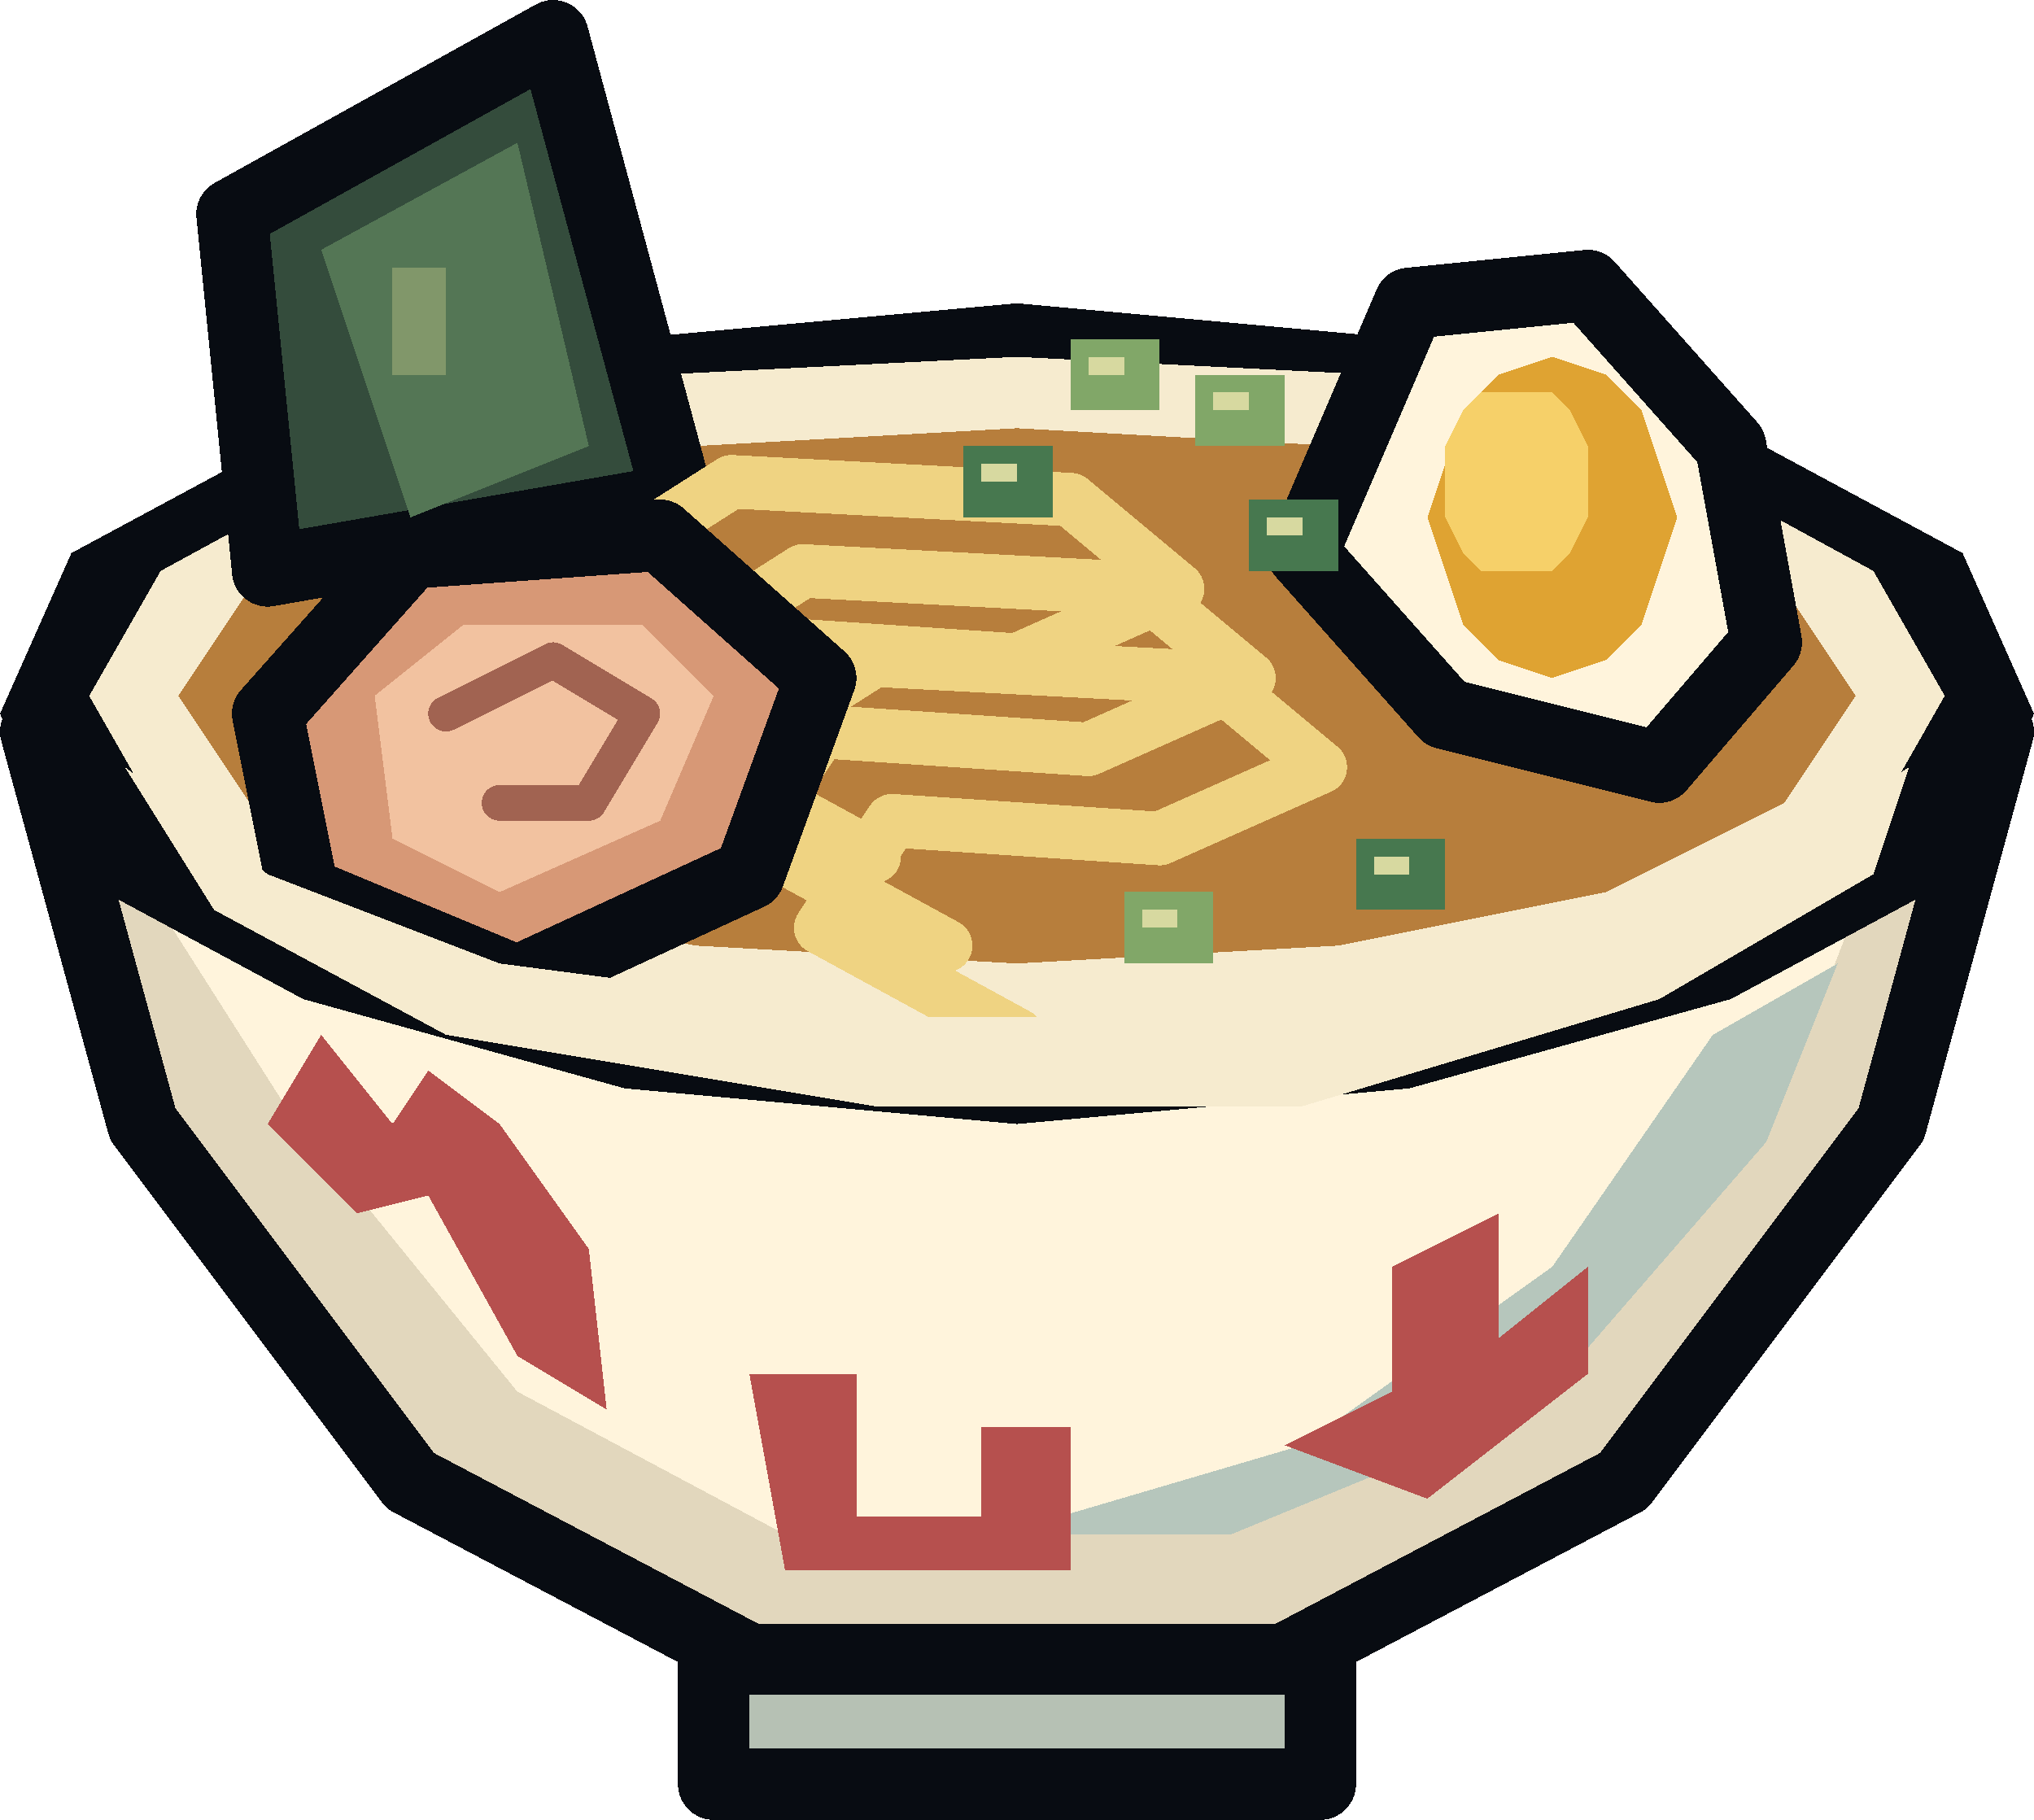
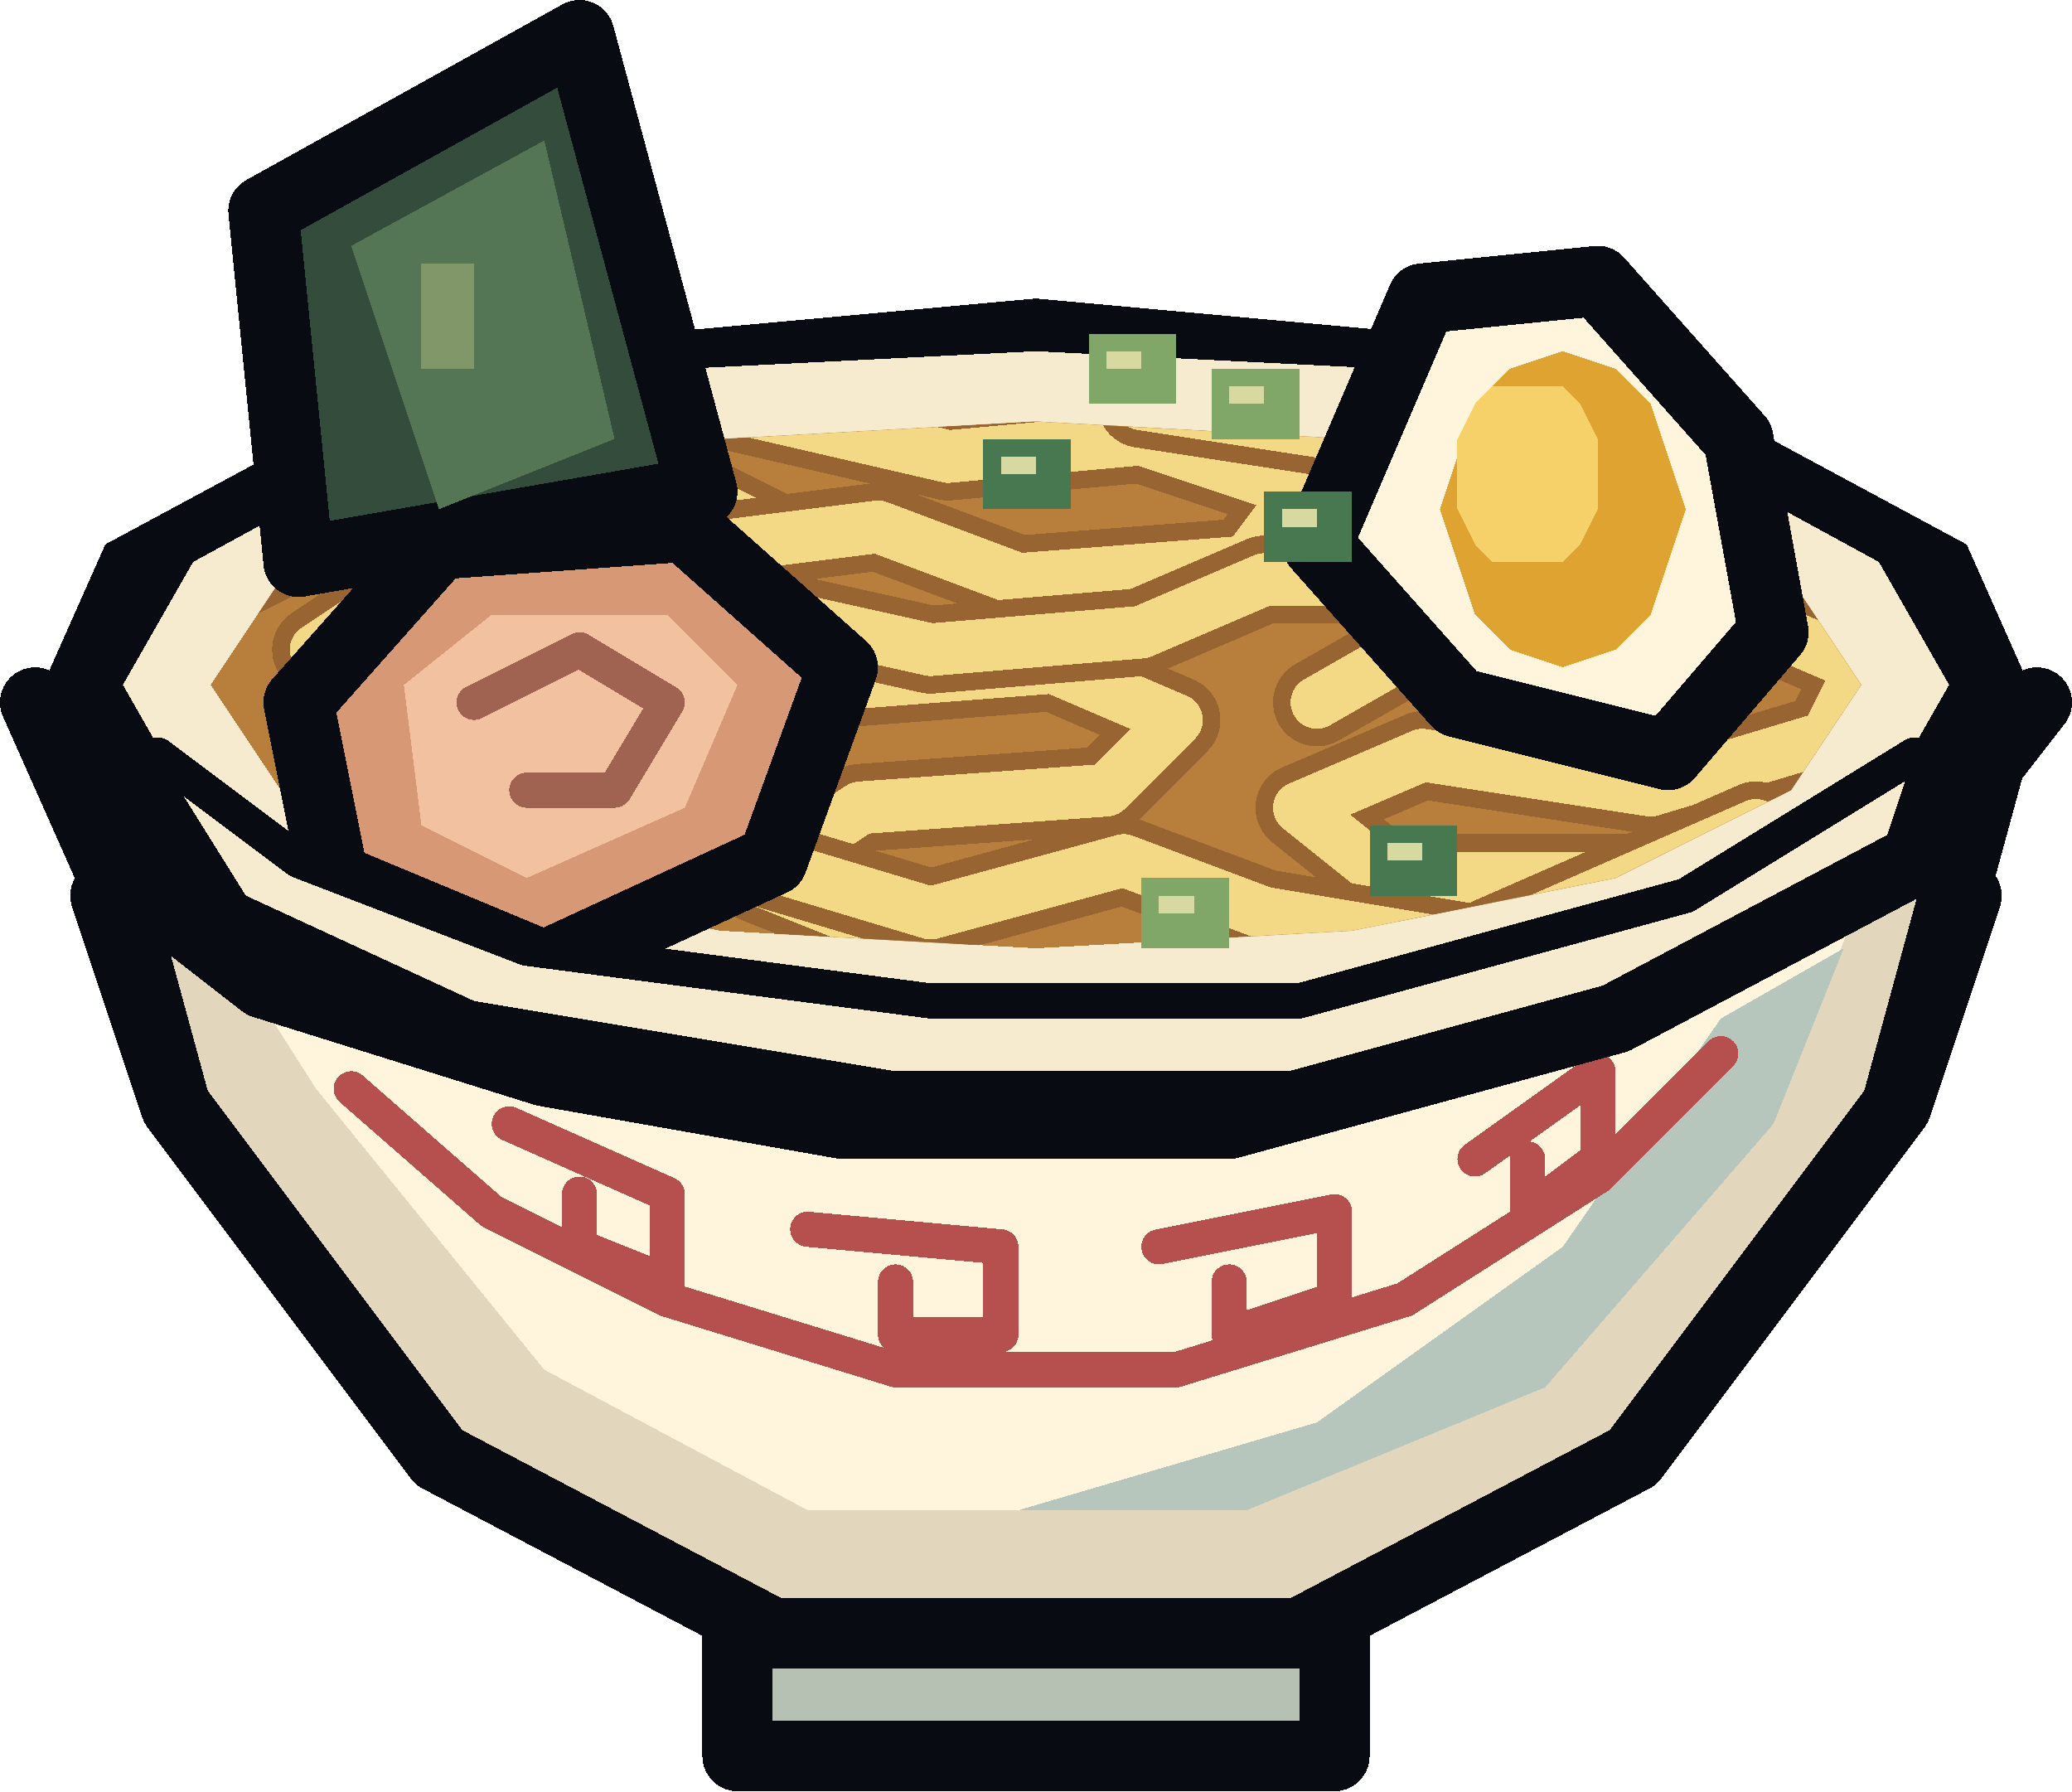
- <svg xmlns="http://www.w3.org/2000/svg" width="114" height="102" viewBox="7 15 114 102" shape-rendering="crispEdges">
+ <svg xmlns="http://www.w3.org/2000/svg" width="118" height="102" viewBox="5 15 118 102" shape-rendering="crispEdges">
  <path d="M47 103H81V115H47Z" fill="#b6c1b4" stroke="#080c12" stroke-width="4" stroke-linejoin="round" />
  <path d="M9 56H119L113 78L98 98L79 108H49L30 98L15 78Z" fill="#e2d7bd" stroke="#080c12" stroke-width="4" stroke-linejoin="round" />
  <path d="M16 66H111L106 79L93 94L76 101H51L36 93L23 77Z" fill="#fff4dc" />
  <path d="M103 73L110 69L106 79L93 94L76 101H63L80 96L94 86Z" fill="#b6c6bc" />
-   <path d="M22 78L27 83L31 82L36 91L41 94L40 85L35 78L31 75L29 78L25 73Z" fill="#b6504e" />
-   <path d="M49 92H55V100H62V95H67V103H51Z" fill="#b6504e" />
-   <path d="M79 96L85 93V86L91 83V90L96 86V92L87 99Z" fill="#b6504e" />
+   <path d="M25 77L33 84L43 89L56 93L72 93L85 89L96 82L103 75" fill="none" stroke="#b6504e" stroke-width="2" stroke-linejoin="round" stroke-linecap="round" />
+   <path d="M34 79L43 83L43 88L38 86L38 83" fill="none" stroke="#b6504e" stroke-width="2" stroke-linejoin="round" stroke-linecap="round" />
+   <path d="M51 85L62 86L62 91L56 91L56 88" fill="none" stroke="#b6504e" stroke-width="2" stroke-linejoin="round" stroke-linecap="round" />
+   <path d="M71 86L81 84L81 89L75 91L75 88" fill="none" stroke="#b6504e" stroke-width="2" stroke-linejoin="round" stroke-linecap="round" />
+   <path d="M89 81L96 76L96 81L92 84L92 81" fill="none" stroke="#b6504e" stroke-width="2" stroke-linejoin="round" stroke-linecap="round" />
  <path d="M121 55L117 64L104 71L86 76L64 78L42 76L24 71L11 64L7 55L11 46L24 39L42 34L64 32L86 34L104 39L117 46Z" fill="#080c12" />
  <path d="M116 54L112 61L101 67L84 72L64 73L44 72L27 67L16 61L12 54L16 47L27 41L44 36L64 35L84 36L101 41L112 47Z" fill="#f6ebcf" />
  <path d="M111 54L107 60L97 65L82 68L64 69L46 68L31 65L21 60L17 54L21 48L31 43L46 40L64 39L82 40L97 43L107 48Z" fill="#b77e3c" />
+   <defs>
+     <clipPath id="ramen-soup">
+       <path d="M111 54L107 60L97 65L82 68L64 69L46 68L31 65L21 60L17 54L21 48L31 43L46 40L64 39L82 40L97 43L107 48Z" />
+     </clipPath>
+   </defs>
+   <g clip-path="url(#ramen-soup)">
+     <path d="M18 48L30 42L44 43L50 46L43 49L29 48L23 52L30 56L42 54" fill="none" stroke="#986432" stroke-width="5" stroke-linejoin="round" stroke-linecap="round" />
+     <path d="M18 48L30 42L44 43L50 46L43 49L29 48L23 52L30 56L42 54" fill="none" stroke="#f3d886" stroke-width="3" stroke-linejoin="round" stroke-linecap="round" />
+     <path d="M24 58L35 61L47 58L52 54L65 53L72 56L68 60L54 61L48 65L58 69" fill="none" stroke="#986432" stroke-width="5" stroke-linejoin="round" stroke-linecap="round" />
+     <path d="M24 58L35 61L47 58L52 54L65 53L72 56L68 60L54 61L48 65L58 69" fill="none" stroke="#f3d886" stroke-width="3" stroke-linejoin="round" stroke-linecap="round" />
+     <path d="M35 40L46 38L59 41L70 40L79 43L76 47L63 48L55 45L47 46" fill="none" stroke="#986432" stroke-width="5" stroke-linejoin="round" stroke-linecap="round" />
+     <path d="M35 40L46 38L59 41L70 40L79 43L76 47L63 48L55 45L47 46" fill="none" stroke="#f3d886" stroke-width="3" stroke-linejoin="round" stroke-linecap="round" />
+     <path d="M49 50L58 52L70 51L77 48L90 48L102 43L110 47" fill="none" stroke="#986432" stroke-width="5" stroke-linejoin="round" stroke-linecap="round" />
+     <path d="M49 50L58 52L70 51L77 48L90 48L102 43L110 47" fill="none" stroke="#f3d886" stroke-width="3" stroke-linejoin="round" stroke-linecap="round" />
+     <path d="M70 38L83 40L92 38L102 40L106 44L100 48L87 51L80 55" fill="none" stroke="#986432" stroke-width="5" stroke-linejoin="round" stroke-linecap="round" />
+     <path d="M70 38L83 40L92 38L102 40L106 44L100 48L87 51L80 55" fill="none" stroke="#f3d886" stroke-width="3" stroke-linejoin="round" stroke-linecap="round" />
+     <path d="M91 53L104 50L111 53L109 57L99 60L86 58L79 61L84 65L98 65" fill="none" stroke="#986432" stroke-width="5" stroke-linejoin="round" stroke-linecap="round" />
+     <path d="M91 53L104 50L111 53L109 57L99 60L86 58L79 61L84 65L98 65" fill="none" stroke="#f3d886" stroke-width="3" stroke-linejoin="round" stroke-linecap="round" />
+     <path d="M29 64L40 67L48 64L58 67L69 64L77 67L89 69L105 62" fill="none" stroke="#986432" stroke-width="5" stroke-linejoin="round" stroke-linecap="round" />
+     <path d="M29 64L40 67L48 64L58 67L69 64L77 67L89 69L105 62" fill="none" stroke="#f3d886" stroke-width="3" stroke-linejoin="round" stroke-linecap="round" />
+   </g>
  <path d="M22 47L20 27L38 17L45 43Z" fill="#344c3c" stroke="#080c12" stroke-width="4" stroke-linejoin="round" />
  <path d="M25 29L36 23L40 40L30 44Z" fill="#547655" />
  <rect x="29" y="30" width="3" height="6" fill="#81976a" />
-   <path d="M37 49L48 42L67 43L73 48L64 52L49 51L45 57L56 63" fill="none" stroke="#efd382" stroke-width="3" stroke-linejoin="round" stroke-linecap="round" />
-   <path d="M41 54L52 47L71 48L77 53L68 57L53 56L49 62L60 68" fill="none" stroke="#efd382" stroke-width="3" stroke-linejoin="round" stroke-linecap="round" />
-   <path d="M45 59L56 52L75 53L81 58L72 62L57 61L53 67L64 73" fill="none" stroke="#efd382" stroke-width="3" stroke-linejoin="round" stroke-linecap="round" />
  <path d="M22 55L30 46L44 45L53 53L49 64L36 70L24 65Z" fill="#d79876" stroke="#080c12" stroke-width="4" stroke-linejoin="round" />
  <path d="M28 54L33 50H43L47 54L44 61L35 65L29 62Z" fill="#f2c2a0" />
  <path d="M32 55L38 52L43 55L40 60L35 60" fill="none" stroke="#a16351" stroke-width="2" stroke-linejoin="round" stroke-linecap="round" />
  <path d="M86 32L96 31L104 40L106 51L100 58L88 55L80 46Z" fill="#fff4dc" stroke="#080c12" stroke-width="4" stroke-linejoin="round" />
  <path d="M101 44L100 47L99 50L97 52L94 53L91 52L89 50L88 47L87 44L88 41L89 38L91 36L94 35L97 36L99 38L100 41Z" fill="#dfa332" />
  <path d="M96 42L96 44L95 46L94 47L92 47L90 47L89 46L88 44L88 42L88 40L89 38L90 37L92 37L94 37L95 38L96 40Z" fill="#f6d069" />
  <rect x="61" y="40" width="5" height="4" fill="#47784f" />
  <rect x="62" y="41" width="2" height="1" fill="#d7d9a0" />
  <rect x="74" y="36" width="5" height="4" fill="#81a768" />
  <rect x="75" y="37" width="2" height="1" fill="#d7d9a0" />
  <rect x="77" y="43" width="5" height="4" fill="#47784f" />
  <rect x="78" y="44" width="2" height="1" fill="#d7d9a0" />
  <rect x="67" y="34" width="5" height="4" fill="#81a768" />
  <rect x="68" y="35" width="2" height="1" fill="#d7d9a0" />
  <rect x="83" y="62" width="5" height="4" fill="#47784f" />
  <rect x="84" y="63" width="2" height="1" fill="#d7d9a0" />
  <rect x="70" y="65" width="5" height="4" fill="#81a768" />
  <rect x="71" y="66" width="2" height="1" fill="#d7d9a0" />
-   <path d="M14 58L22 64L35 69L58 72H79L101 66L114 58L112 64L100 71L80 77H56L32 73L19 66Z" fill="#f6ebcf" />
+   <path d="M14 58L22 64L35 69L58 72H79L101 66L114 58L112 64L100 71L80 76H56L32 72L19 66Z" fill="#f6ebcf" />
+   <path d="M14 58L22 64L35 69L58 72L79 72L101 66L114 58" fill="none" stroke="#080c12" stroke-width="2" stroke-linejoin="round" stroke-linecap="round" />
+   <path d="M7 55L11 64L20 71L36 76L53 79L75 79L97 73L114 64L121 55" fill="none" stroke="#080c12" stroke-width="4" stroke-linejoin="round" stroke-linecap="round" />
+   <path d="M11 66L15 78L30 98L49 108L79 108L98 98L113 78L117 66" fill="none" stroke="#080c12" stroke-width="4" stroke-linejoin="round" stroke-linecap="round" />
</svg>
